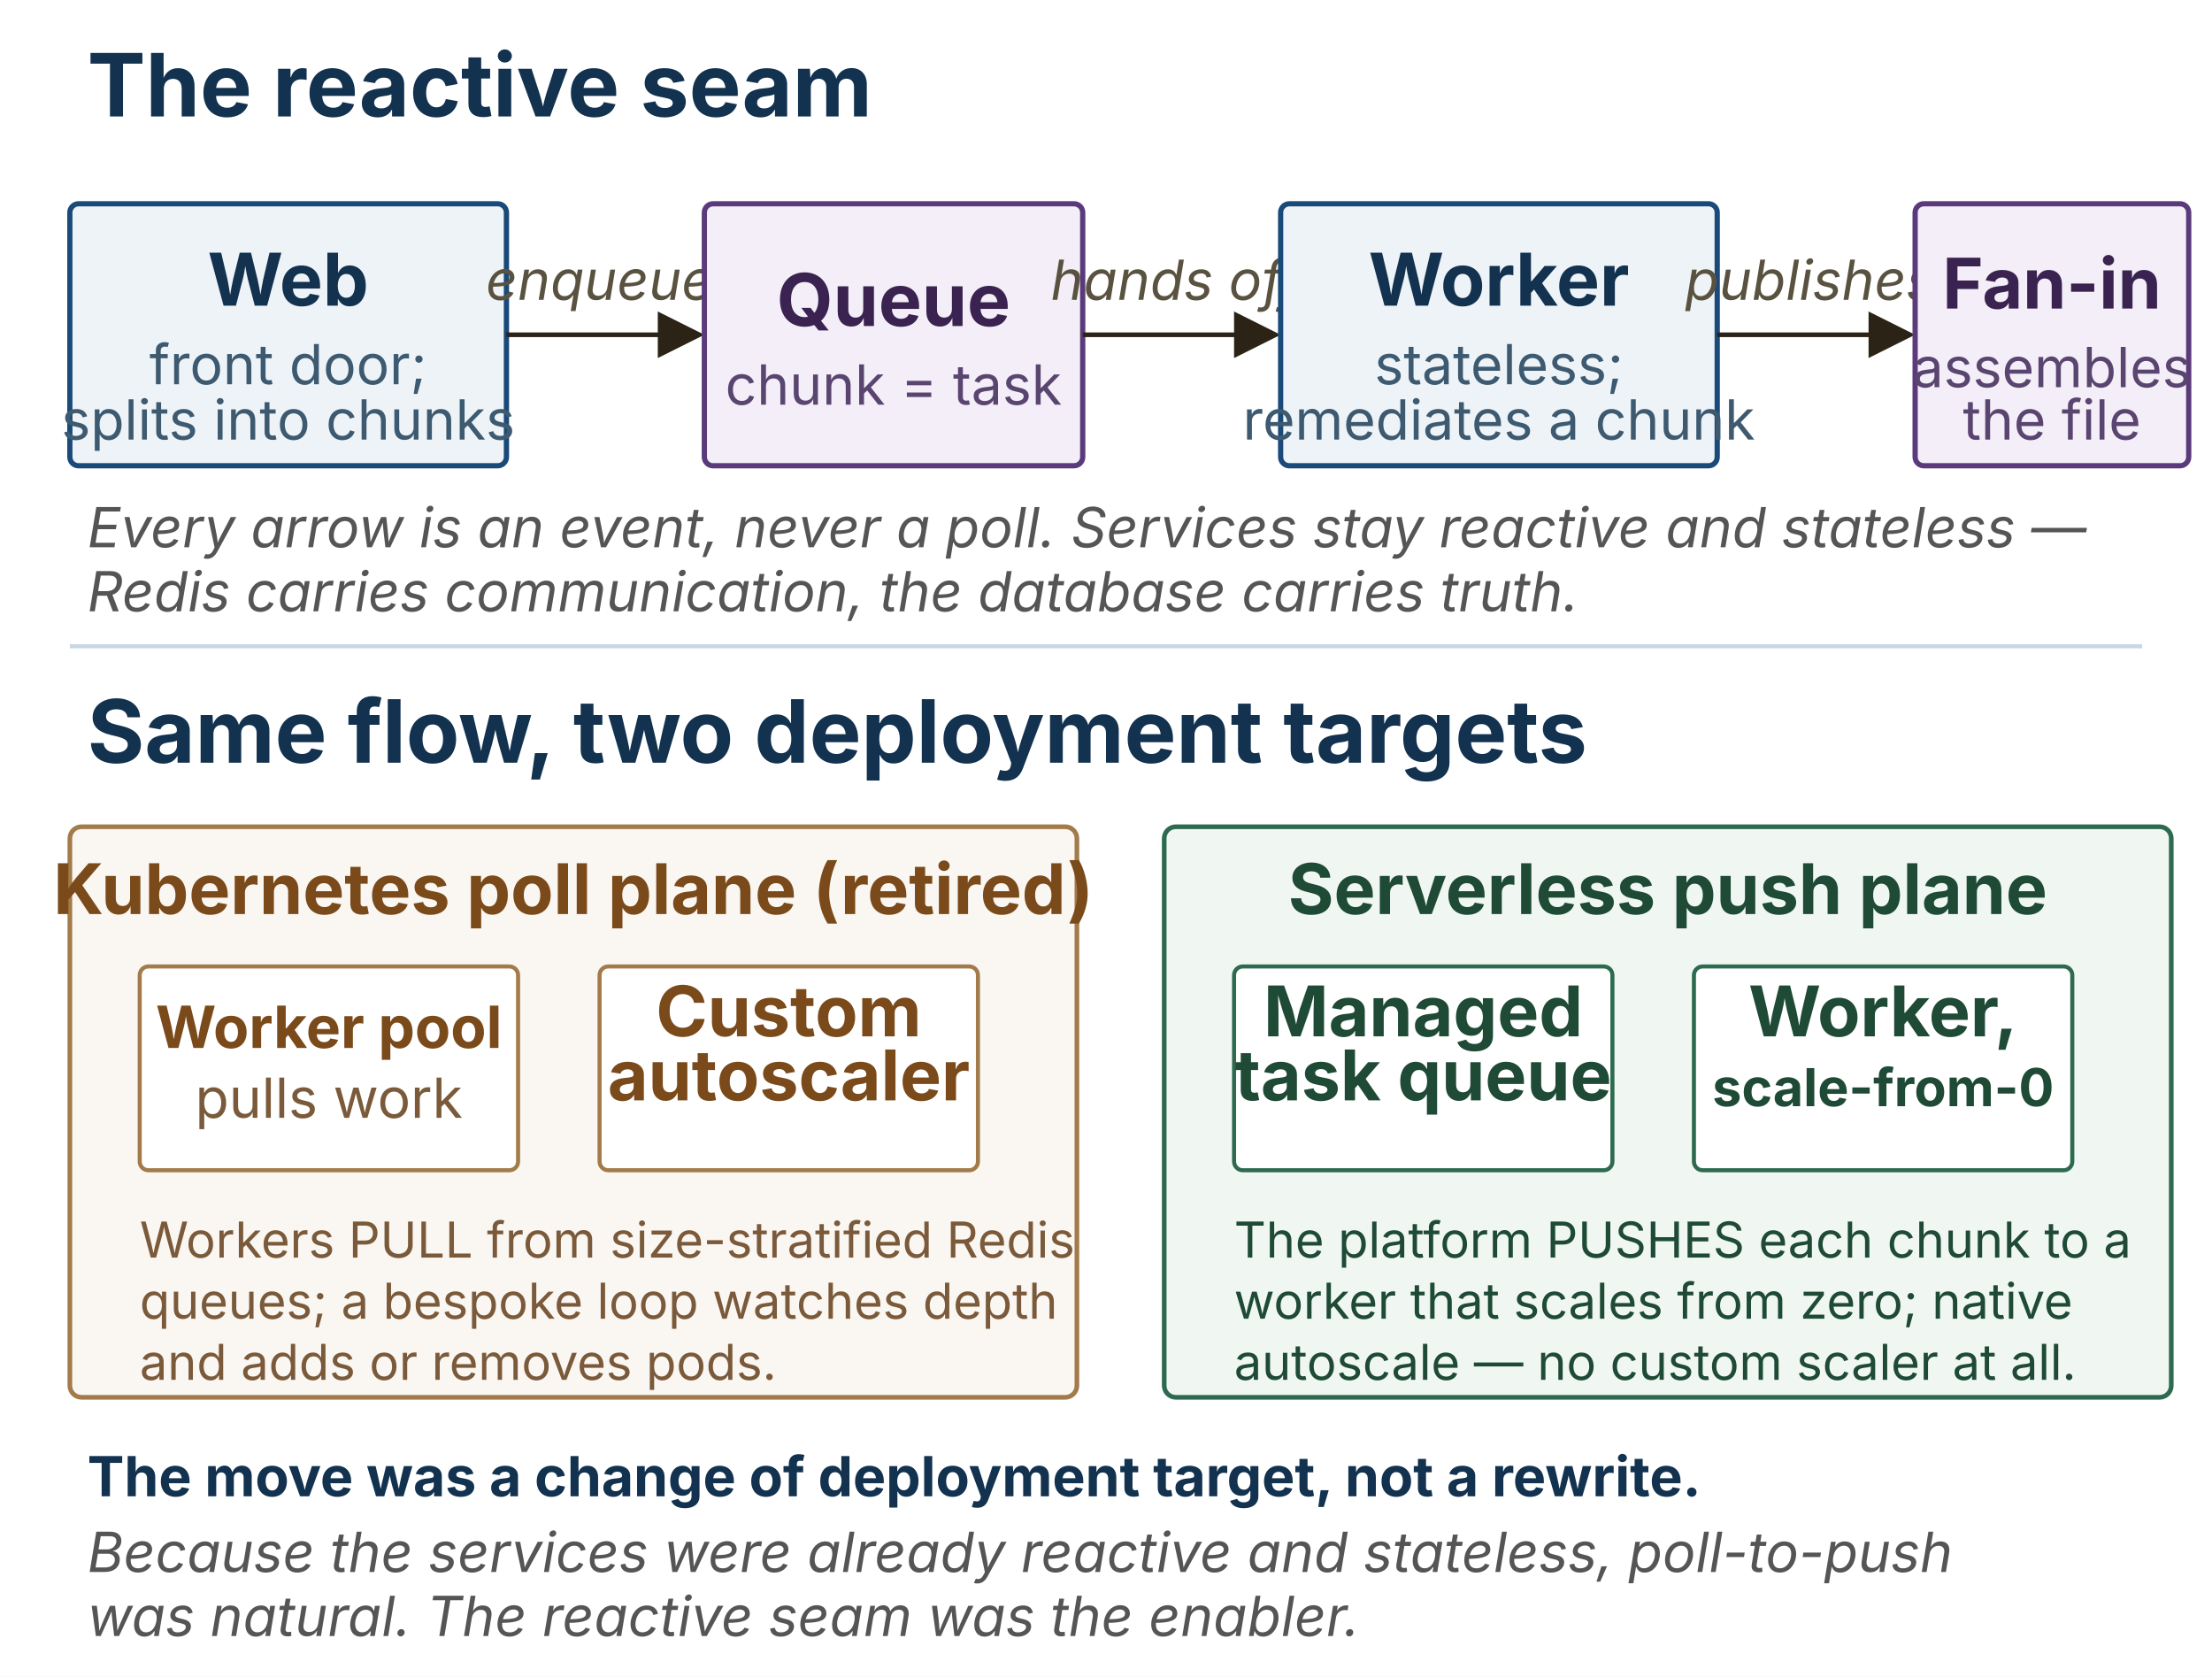
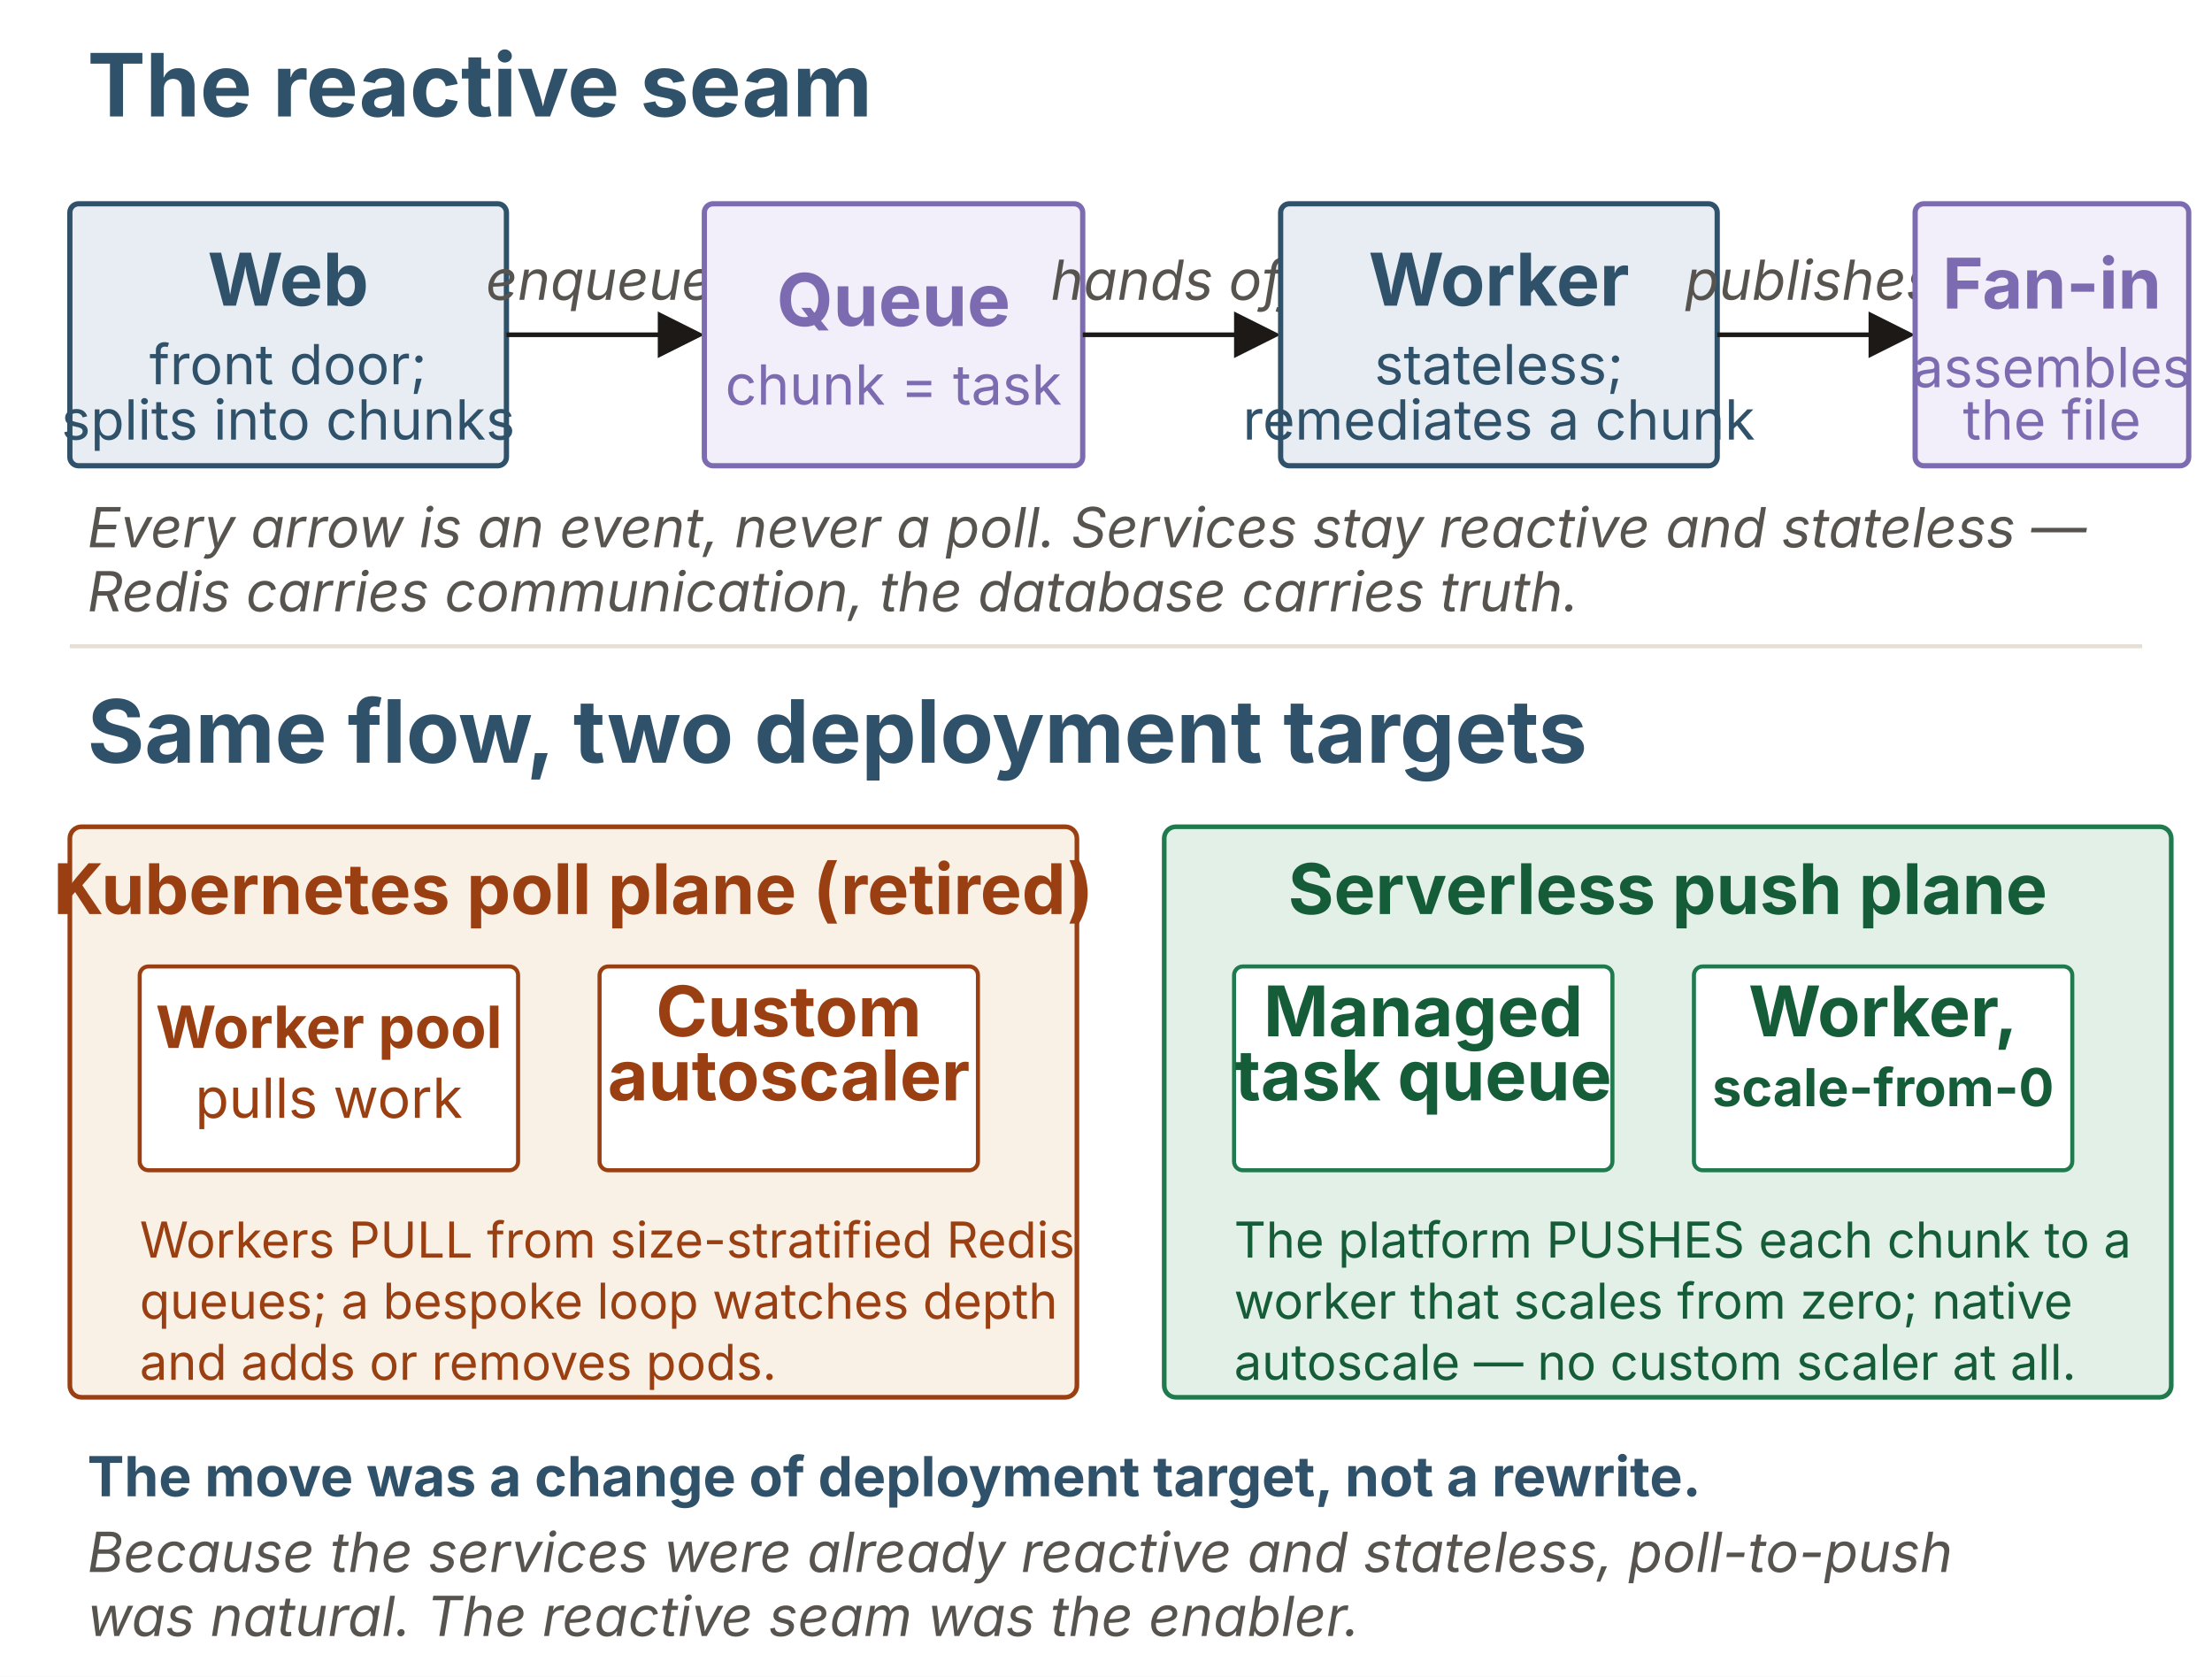
<svg xmlns="http://www.w3.org/2000/svg" viewBox="0 0 760 576" width="760" height="576" role="group" aria-labelledby="srv-title srv-desc" font-family="'Source Sans 3', -apple-system, 'Segoe UI', sans-serif">
  <rect x="0" y="0" width="760" height="576" fill="#ffffff" />
  <defs>
    <marker id="srv-arrow" markerWidth="10" markerHeight="10" refX="7.5" refY="5" orient="auto">
-       <path d="M0,0 L10,5 L0,10 z" fill="#2B2416" />
+       <path d="M0,0 L10,5 L0,10 z" fill="#1c1917" />
    </marker>
  </defs>
-   <text x="30" y="40" font-size="30" font-weight="bold" fill="#12324f">The reactive seam</text>
-   <rect x="24" y="70" width="150" height="90" rx="3" fill="#eef3f7" stroke="#1a4a7a" stroke-width="1.8" />
-   <text x="99" y="105" text-anchor="middle" font-size="25" font-weight="bold" fill="#12324f">Web</text>
-   <text x="99" y="132" text-anchor="middle" font-size="19" fill="#3d5a70">front door;</text>
-   <text x="99" y="151" text-anchor="middle" font-size="19" fill="#3d5a70">splits into chunks</text>
-   <line x1="174" y1="115" x2="238" y2="115" stroke="#2B2416" stroke-width="1.6" marker-end="url(#srv-arrow)" />
-   <text x="206" y="103" text-anchor="middle" font-size="19" font-style="italic" fill="#5a5240">enqueue</text>
-   <rect x="242" y="70" width="130" height="90" rx="3" fill="#f3eef7" stroke="#5a3a7a" stroke-width="1.8" />
-   <text x="307" y="112" text-anchor="middle" font-size="25" font-weight="bold" fill="#3a2350">Queue</text>
-   <text x="307" y="139" text-anchor="middle" font-size="19" fill="#5a4570">chunk = task</text>
-   <line x1="372" y1="115" x2="436" y2="115" stroke="#2B2416" stroke-width="1.6" marker-end="url(#srv-arrow)" />
-   <text x="404" y="103" text-anchor="middle" font-size="19" font-style="italic" fill="#5a5240">hands off</text>
-   <rect x="440" y="70" width="150" height="90" rx="3" fill="#eef3f7" stroke="#1a4a7a" stroke-width="1.8" />
-   <text x="515" y="105" text-anchor="middle" font-size="25" font-weight="bold" fill="#12324f">Worker</text>
-   <text x="515" y="132" text-anchor="middle" font-size="19" fill="#3d5a70">stateless;</text>
-   <text x="515" y="151" text-anchor="middle" font-size="19" fill="#3d5a70">remediates a chunk</text>
-   <line x1="590" y1="115" x2="654" y2="115" stroke="#2B2416" stroke-width="1.6" marker-end="url(#srv-arrow)" />
-   <text x="622" y="103" text-anchor="middle" font-size="19" font-style="italic" fill="#5a5240">publishes</text>
-   <rect x="658" y="70" width="94" height="90" rx="3" fill="#f3eef7" stroke="#5a3a7a" stroke-width="1.8" />
-   <text x="705" y="106" text-anchor="middle" font-size="24" font-weight="bold" fill="#3a2350">Fan-in</text>
-   <text x="705" y="133" text-anchor="middle" font-size="19" fill="#5a4570">assembles</text>
-   <text x="705" y="151" text-anchor="middle" font-size="19" fill="#5a4570">the file</text>
-   <text x="30" y="188" font-size="19" font-style="italic" fill="#555">Every arrow is an event, never a poll. Services stay reactive and stateless —</text>
-   <text x="30" y="210" font-size="19" font-style="italic" fill="#555">Redis carries communication, the database carries truth.</text>
-   <line x1="24" y1="222" x2="736" y2="222" stroke="#c8d6e5" stroke-width="1.4" />
-   <text x="30" y="262" font-size="30" font-weight="bold" fill="#12324f">Same flow, two deployment targets</text>
-   <rect x="24" y="284" width="346" height="196" rx="4" fill="#faf6f2" stroke="#a37a4a" stroke-width="1.6" />
-   <text x="197" y="314" text-anchor="middle" font-size="24" font-weight="bold" fill="#7a4a1a">Kubernetes poll plane (retired)</text>
-   <rect x="48" y="332" width="130" height="70" rx="3" fill="#ffffff" stroke="#a37a4a" stroke-width="1.4" />
-   <text x="113" y="360" text-anchor="middle" font-size="20" font-weight="bold" fill="#7a4a1a">Worker pool</text>
-   <text x="113" y="384" text-anchor="middle" font-size="19" fill="#7a5a3a">pulls work</text>
-   <rect x="206" y="332" width="130" height="70" rx="3" fill="#ffffff" stroke="#a37a4a" stroke-width="1.4" />
-   <text x="271" y="356" text-anchor="middle" font-size="24" font-weight="bold" fill="#7a4a1a">Custom</text>
-   <text x="271" y="378" text-anchor="middle" font-size="24" font-weight="bold" fill="#7a4a1a">autoscaler</text>
-   <text x="48" y="432" font-size="17" fill="#7a5a3a">Workers PULL from size-stratified Redis</text>
-   <text x="48" y="453" font-size="17" fill="#7a5a3a">queues; a bespoke loop watches depth</text>
-   <text x="48" y="474" font-size="17" fill="#7a5a3a">and adds or removes pods.</text>
-   <rect x="400" y="284" width="346" height="196" rx="4" fill="#f0f7f2" stroke="#2d6a4f" stroke-width="1.6" />
-   <text x="573" y="314" text-anchor="middle" font-size="24" font-weight="bold" fill="#1e4a36">Serverless push plane</text>
-   <rect x="424" y="332" width="130" height="70" rx="3" fill="#ffffff" stroke="#2d6a4f" stroke-width="1.4" />
-   <text x="489" y="356" text-anchor="middle" font-size="24" font-weight="bold" fill="#1e4a36">Managed</text>
-   <text x="489" y="378" text-anchor="middle" font-size="24" font-weight="bold" fill="#1e4a36">task queue</text>
-   <rect x="582" y="332" width="130" height="70" rx="3" fill="#ffffff" stroke="#2d6a4f" stroke-width="1.4" />
-   <text x="647" y="356" text-anchor="middle" font-size="24" font-weight="bold" fill="#1e4a36">Worker,</text>
-   <text x="647" y="380" text-anchor="middle" font-size="18" font-weight="bold" fill="#1e4a36">scale-from-0</text>
-   <text x="424" y="432" font-size="17" fill="#1e4a36">The platform PUSHES each chunk to a</text>
-   <text x="424" y="453" font-size="17" fill="#1e4a36">worker that scales from zero; native</text>
-   <text x="424" y="474" font-size="17" fill="#1e4a36">autoscale — no custom scaler at all.</text>
-   <text x="30" y="514" font-size="19" font-weight="bold" fill="#12324f">The move was a change of deployment target, not a rewrite.</text>
-   <text x="30" y="540" font-size="19" font-style="italic" fill="#555">Because the services were already reactive and stateless, poll-to-push</text>
-   <text x="30" y="562" font-size="19" font-style="italic" fill="#555">was natural. The reactive seam was the enabler.</text>
+   <text x="30" y="40" font-size="30" font-weight="bold" fill="#2f5169">The reactive seam</text>
+   <rect x="24" y="70" width="150" height="90" rx="3" fill="#e7edf3" stroke="#2f5169" stroke-width="1.8" />
+   <text x="99" y="105" text-anchor="middle" font-size="25" font-weight="bold" fill="#2f5169">Web</text>
+   <text x="99" y="132" text-anchor="middle" font-size="19" fill="#2f5169">front door;</text>
+   <text x="99" y="151" text-anchor="middle" font-size="19" fill="#2f5169">splits into chunks</text>
+   <line x1="174" y1="115" x2="238" y2="115" stroke="#1c1917" stroke-width="1.6" marker-end="url(#srv-arrow)" />
+   <text x="206" y="103" text-anchor="middle" font-size="19" font-style="italic" fill="#57534e">enqueue</text>
+   <rect x="242" y="70" width="130" height="90" rx="3" fill="#f2effb" stroke="#7c6bb0" stroke-width="1.8" />
+   <text x="307" y="112" text-anchor="middle" font-size="25" font-weight="bold" fill="#7c6bb0">Queue</text>
+   <text x="307" y="139" text-anchor="middle" font-size="19" fill="#7c6bb0">chunk = task</text>
+   <line x1="372" y1="115" x2="436" y2="115" stroke="#1c1917" stroke-width="1.6" marker-end="url(#srv-arrow)" />
+   <text x="404" y="103" text-anchor="middle" font-size="19" font-style="italic" fill="#57534e">hands off</text>
+   <rect x="440" y="70" width="150" height="90" rx="3" fill="#e7edf3" stroke="#2f5169" stroke-width="1.8" />
+   <text x="515" y="105" text-anchor="middle" font-size="25" font-weight="bold" fill="#2f5169">Worker</text>
+   <text x="515" y="132" text-anchor="middle" font-size="19" fill="#2f5169">stateless;</text>
+   <text x="515" y="151" text-anchor="middle" font-size="19" fill="#2f5169">remediates a chunk</text>
+   <line x1="590" y1="115" x2="654" y2="115" stroke="#1c1917" stroke-width="1.6" marker-end="url(#srv-arrow)" />
+   <text x="622" y="103" text-anchor="middle" font-size="19" font-style="italic" fill="#57534e">publishes</text>
+   <rect x="658" y="70" width="94" height="90" rx="3" fill="#f2effb" stroke="#7c6bb0" stroke-width="1.8" />
+   <text x="705" y="106" text-anchor="middle" font-size="24" font-weight="bold" fill="#7c6bb0">Fan-in</text>
+   <text x="705" y="133" text-anchor="middle" font-size="19" fill="#7c6bb0">assembles</text>
+   <text x="705" y="151" text-anchor="middle" font-size="19" fill="#7c6bb0">the file</text>
+   <text x="30" y="188" font-size="19" font-style="italic" fill="#57534e">Every arrow is an event, never a poll. Services stay reactive and stateless —</text>
+   <text x="30" y="210" font-size="19" font-style="italic" fill="#57534e">Redis carries communication, the database carries truth.</text>
+   <line x1="24" y1="222" x2="736" y2="222" stroke="#e4e0d8" stroke-width="1.4" />
+   <text x="30" y="262" font-size="30" font-weight="bold" fill="#2f5169">Same flow, two deployment targets</text>
+   <rect x="24" y="284" width="346" height="196" rx="4" fill="#faf1e6" stroke="#9a3f12" stroke-width="1.6" />
+   <text x="197" y="314" text-anchor="middle" font-size="24" font-weight="bold" fill="#9a3f12">Kubernetes poll plane (retired)</text>
+   <rect x="48" y="332" width="130" height="70" rx="3" fill="#ffffff" stroke="#9a3f12" stroke-width="1.4" />
+   <text x="113" y="360" text-anchor="middle" font-size="20" font-weight="bold" fill="#9a3f12">Worker pool</text>
+   <text x="113" y="384" text-anchor="middle" font-size="19" fill="#9a3f12">pulls work</text>
+   <rect x="206" y="332" width="130" height="70" rx="3" fill="#ffffff" stroke="#9a3f12" stroke-width="1.4" />
+   <text x="271" y="356" text-anchor="middle" font-size="24" font-weight="bold" fill="#9a3f12">Custom</text>
+   <text x="271" y="378" text-anchor="middle" font-size="24" font-weight="bold" fill="#9a3f12">autoscaler</text>
+   <text x="48" y="432" font-size="17" fill="#9a3f12">Workers PULL from size-stratified Redis</text>
+   <text x="48" y="453" font-size="17" fill="#9a3f12">queues; a bespoke loop watches depth</text>
+   <text x="48" y="474" font-size="17" fill="#9a3f12">and adds or removes pods.</text>
+   <rect x="400" y="284" width="346" height="196" rx="4" fill="#e3f0e7" stroke="#1f7a4d" stroke-width="1.6" />
+   <text x="573" y="314" text-anchor="middle" font-size="24" font-weight="bold" fill="#155c38">Serverless push plane</text>
+   <rect x="424" y="332" width="130" height="70" rx="3" fill="#ffffff" stroke="#1f7a4d" stroke-width="1.4" />
+   <text x="489" y="356" text-anchor="middle" font-size="24" font-weight="bold" fill="#155c38">Managed</text>
+   <text x="489" y="378" text-anchor="middle" font-size="24" font-weight="bold" fill="#155c38">task queue</text>
+   <rect x="582" y="332" width="130" height="70" rx="3" fill="#ffffff" stroke="#1f7a4d" stroke-width="1.4" />
+   <text x="647" y="356" text-anchor="middle" font-size="24" font-weight="bold" fill="#155c38">Worker,</text>
+   <text x="647" y="380" text-anchor="middle" font-size="18" font-weight="bold" fill="#155c38">scale-from-0</text>
+   <text x="424" y="432" font-size="17" fill="#155c38">The platform PUSHES each chunk to a</text>
+   <text x="424" y="453" font-size="17" fill="#155c38">worker that scales from zero; native</text>
+   <text x="424" y="474" font-size="17" fill="#155c38">autoscale — no custom scaler at all.</text>
+   <text x="30" y="514" font-size="19" font-weight="bold" fill="#2f5169">The move was a change of deployment target, not a rewrite.</text>
+   <text x="30" y="540" font-size="19" font-style="italic" fill="#57534e">Because the services were already reactive and stateless, poll-to-push</text>
+   <text x="30" y="562" font-size="19" font-style="italic" fill="#57534e">was natural. The reactive seam was the enabler.</text>
</svg>
